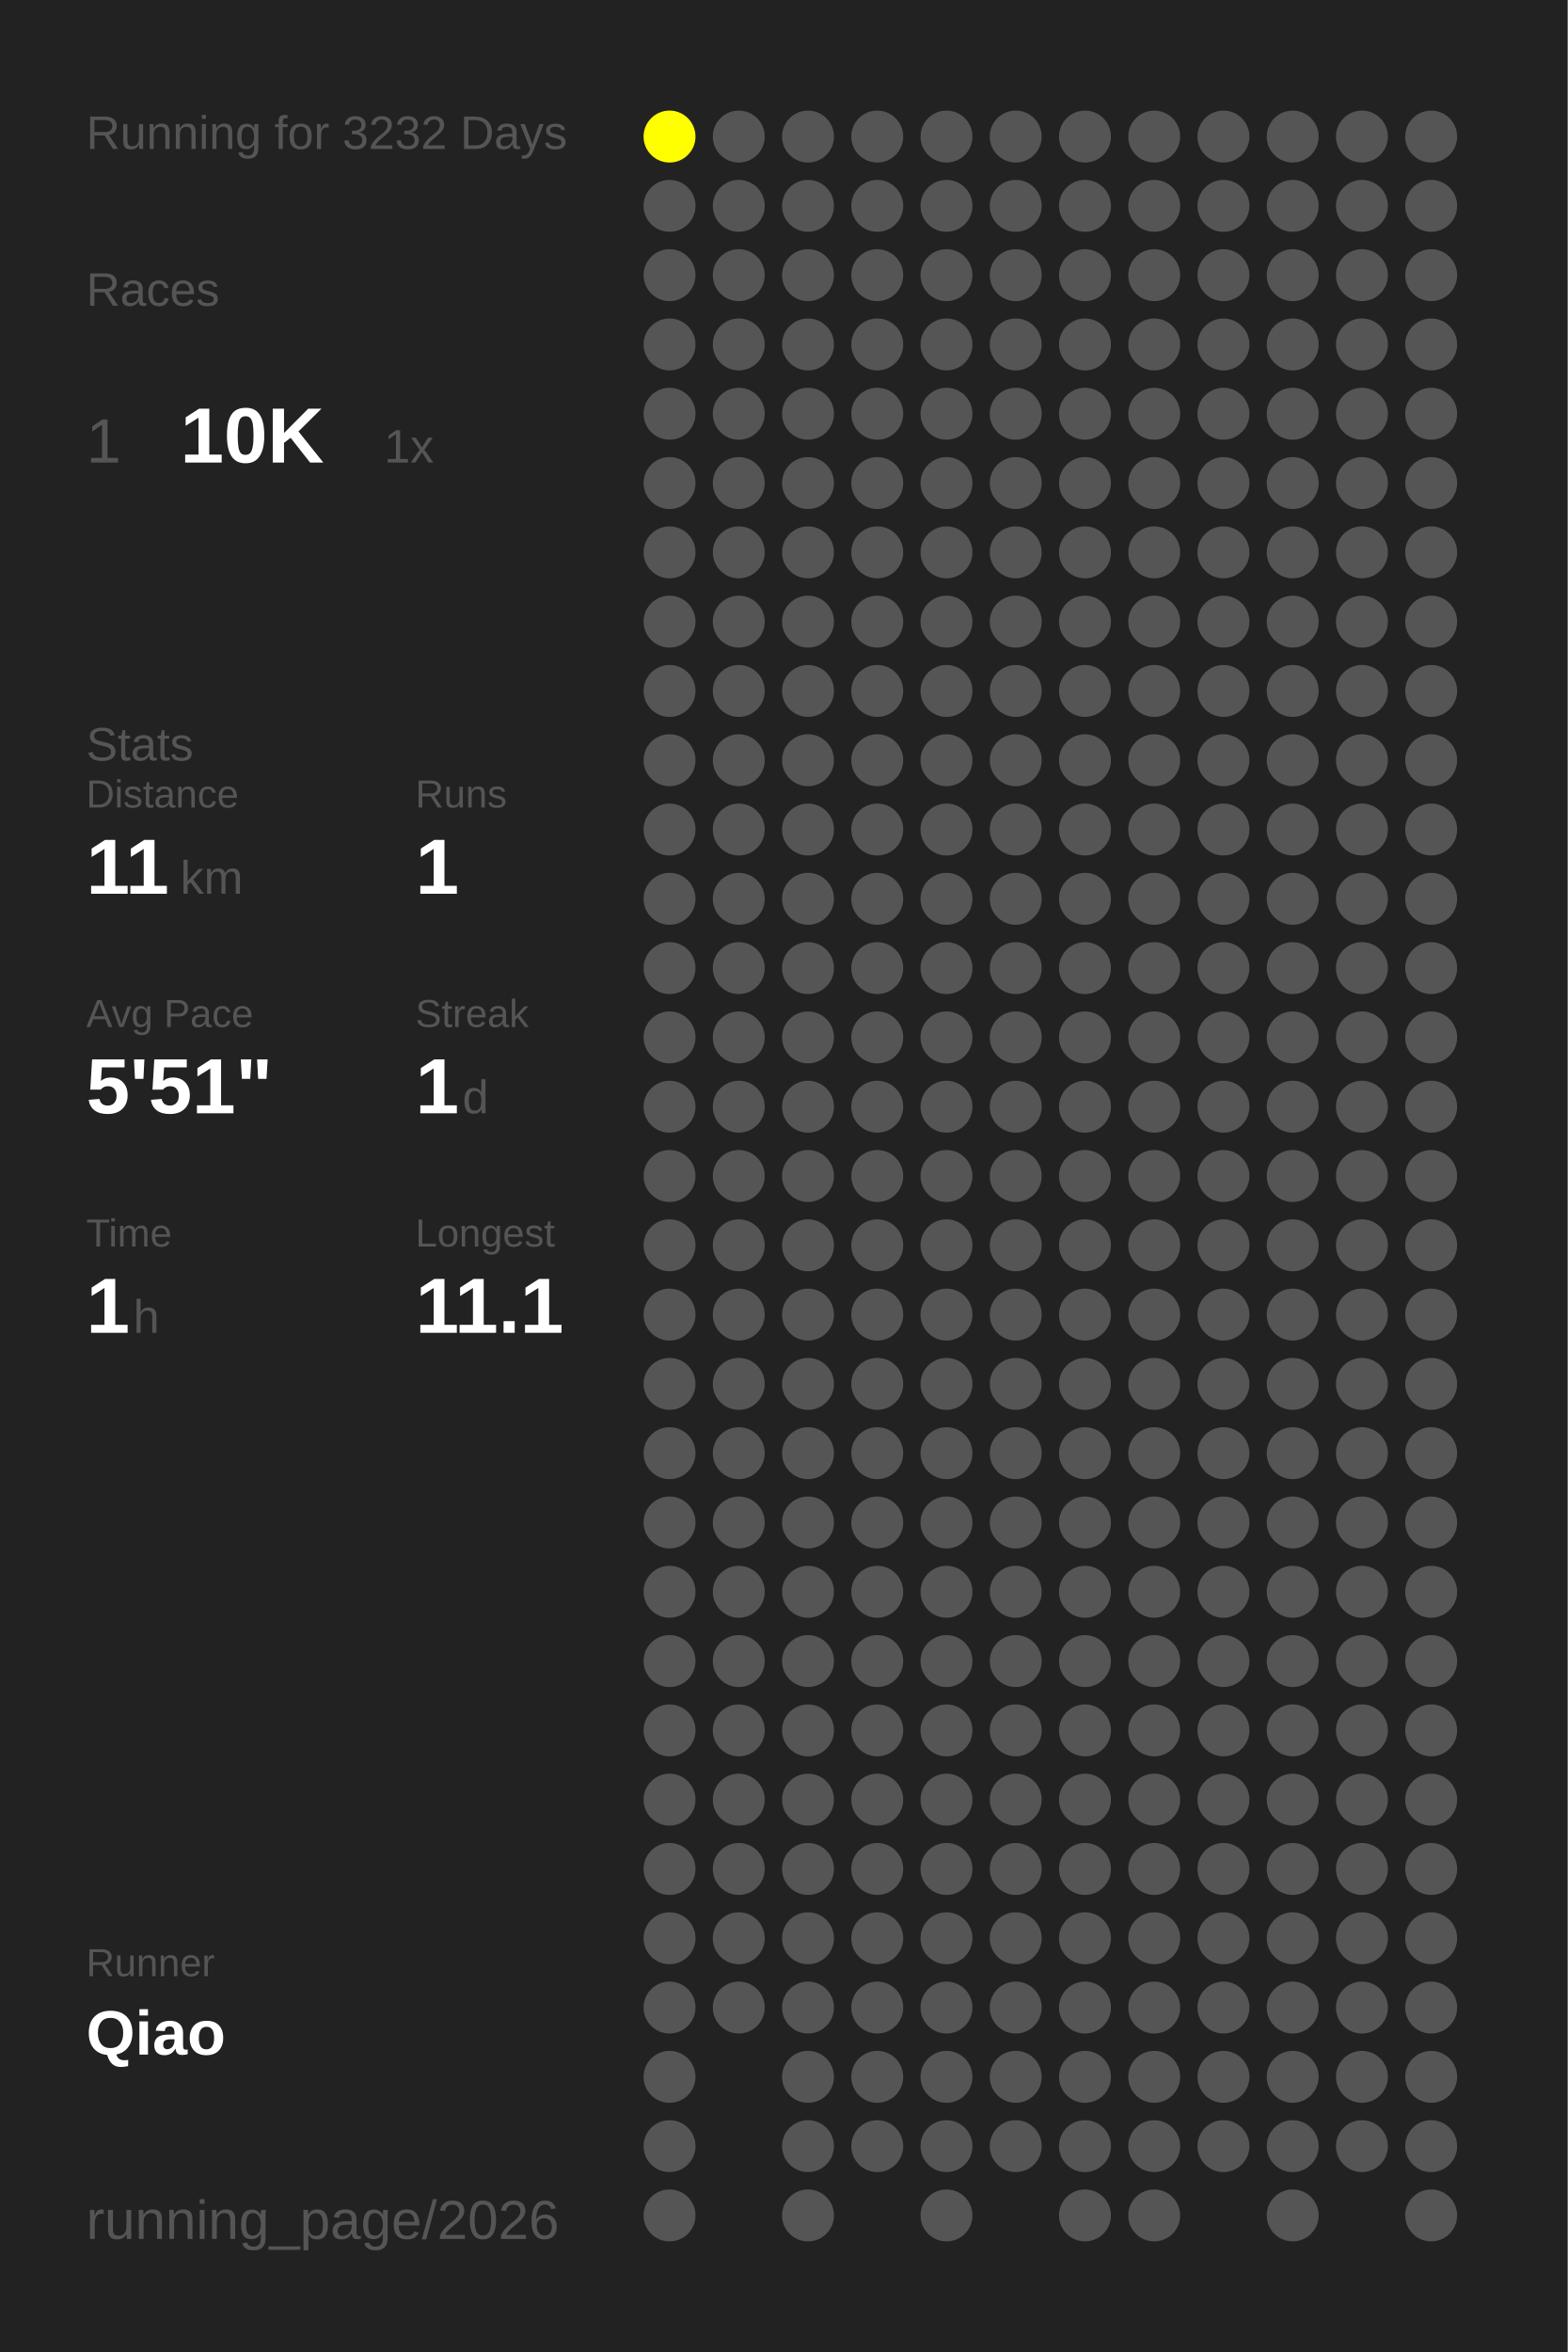
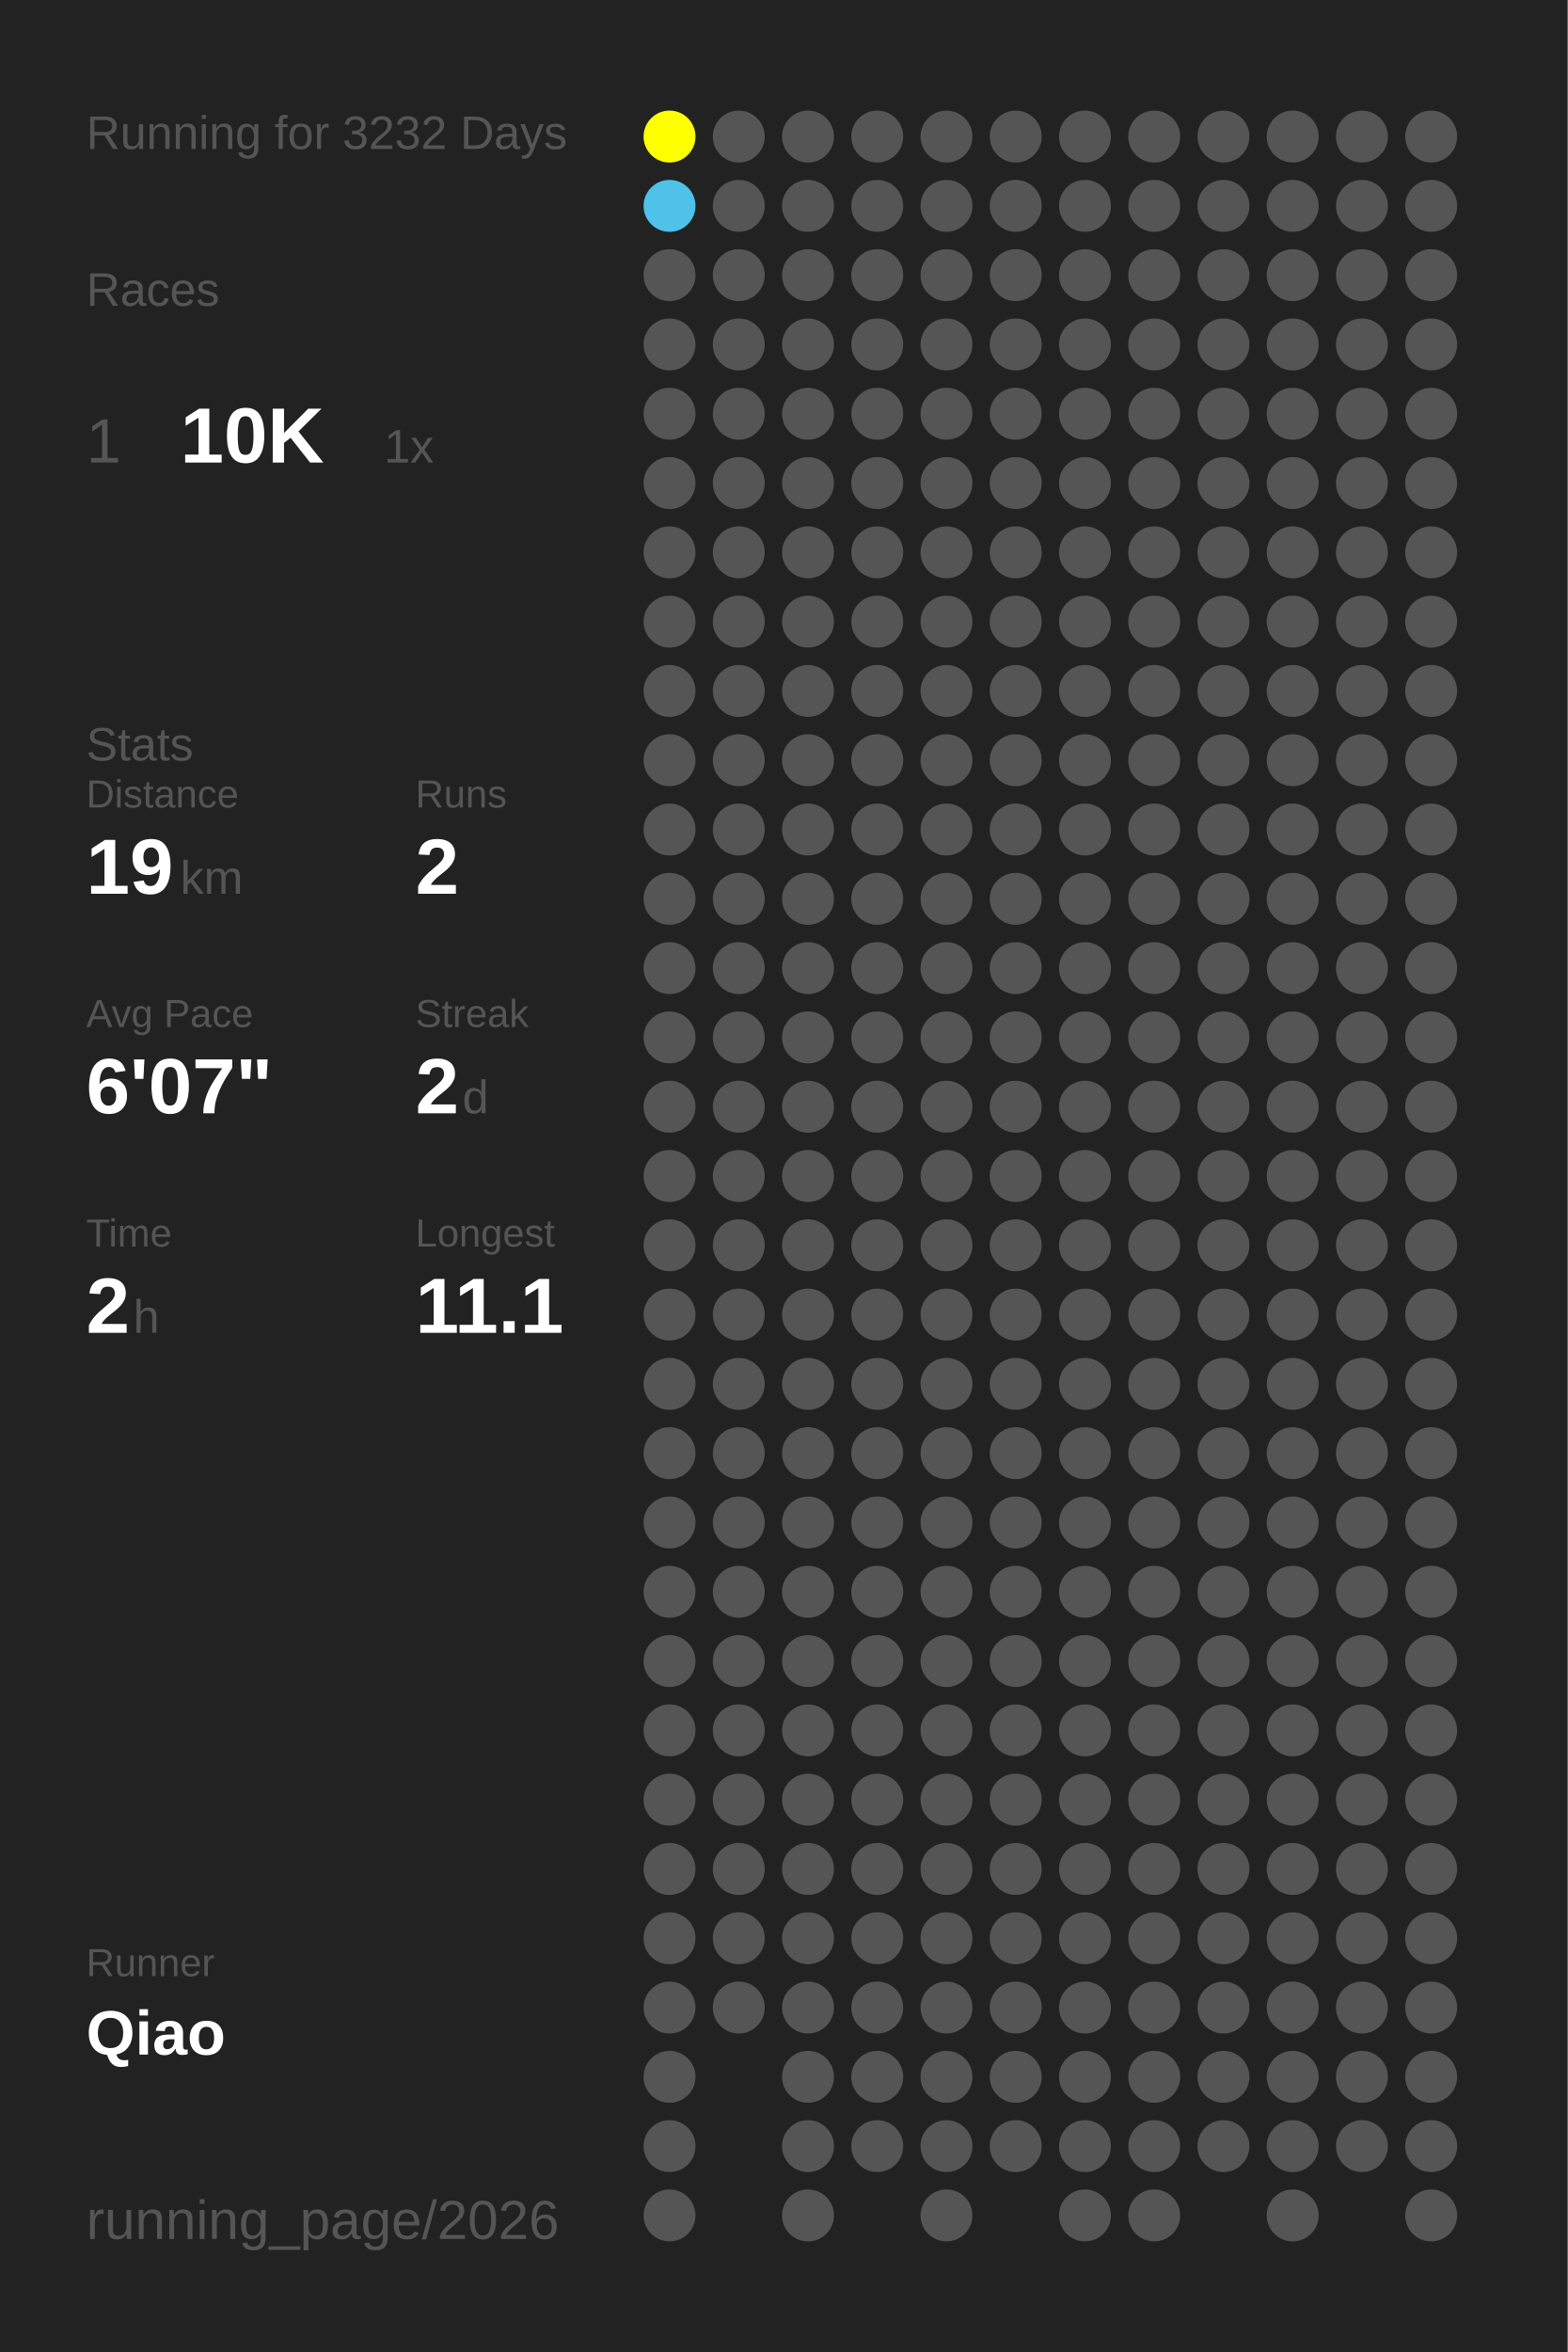
<svg xmlns="http://www.w3.org/2000/svg" baseProfile="full" height="300mm" version="1.1" viewBox="0,0,200,300" width="200mm">
  <defs />
  <rect fill="#222222" height="300" width="200" x="0" y="0" />
  <text fill="#555555" style="font-size:6px; font-family:Arial;" x="11" y="19">Running for 3232 Days</text>
  <text fill="#555555" style="font-size:6px; font-family:Arial;" x="11" y="39">Races</text>
  <text fill="#555555" style="font-size:8px; font-family:Arial;" x="11" y="59">1</text>
  <text fill="#FFFFFF" style="font-size:10px; font-family:Arial; font-weight:bold;" x="23" y="59">10K</text>
  <text fill="#555555" style="font-size:6px; font-family:Arial;" x="49" y="59">1x</text>
  <text fill="#555555" style="font-size:6px; font-family:Arial;" x="11" y="97">Stats</text>
  <text fill="#555555" style="font-size:5px; font-family:Arial;" x="11" y="103">Distance</text>
-   <text fill="#FFFFFF" style="font-size:10px; font-family:Arial; font-weight:bold;" x="11" y="114">11</text>
+   <text fill="#FFFFFF" style="font-size:10px; font-family:Arial; font-weight:bold;" x="11" y="114">19</text>
  <text fill="#555555" style="font-size:6px; font-family:Arial;" x="23" y="114">km</text>
  <text fill="#555555" style="font-size:5px; font-family:Arial;" x="53" y="103">Runs</text>
-   <text fill="#FFFFFF" style="font-size:10px; font-family:Arial; font-weight:bold;" x="53" y="114">1</text>
+   <text fill="#FFFFFF" style="font-size:10px; font-family:Arial; font-weight:bold;" x="53" y="114">2</text>
  <text fill="#555555" style="font-size:5px; font-family:Arial;" x="11" y="131">Avg Pace</text>
-   <text fill="#FFFFFF" style="font-size:10px; font-family:Arial; font-weight:bold;" x="11" y="142">5'51"</text>
+   <text fill="#FFFFFF" style="font-size:10px; font-family:Arial; font-weight:bold;" x="11" y="142">6'07"</text>
  <text fill="#555555" style="font-size:5px; font-family:Arial;" x="53" y="131">Streak</text>
-   <text fill="#FFFFFF" style="font-size:10px; font-family:Arial; font-weight:bold;" x="53" y="142">1</text>
+   <text fill="#FFFFFF" style="font-size:10px; font-family:Arial; font-weight:bold;" x="53" y="142">2</text>
  <text fill="#555555" style="font-size:6px; font-family:Arial;" x="59" y="142">d</text>
  <text fill="#555555" style="font-size:5px; font-family:Arial;" x="11" y="159">Time</text>
-   <text fill="#FFFFFF" style="font-size:10px; font-family:Arial; font-weight:bold;" x="11" y="170">1</text>
+   <text fill="#FFFFFF" style="font-size:10px; font-family:Arial; font-weight:bold;" x="11" y="170">2</text>
  <text fill="#555555" style="font-size:6px; font-family:Arial;" x="17" y="170">h</text>
  <text fill="#555555" style="font-size:5px; font-family:Arial;" x="53" y="159">Longest</text>
  <text fill="#FFFFFF" style="font-size:10px; font-family:Arial; font-weight:bold;" x="53" y="170">11.1</text>
  <text fill="#555555" style="font-size:5px; font-family:Arial;" x="11" y="252.065">Runner</text>
  <text fill="#FFFFFF" style="font-size:8px; font-family:Arial; font-weight:bold;" x="11" y="262.065">Qiao</text>
  <text fill="#555555" style="font-size:7px; font-family:Arial;" x="11" y="285.581">running_page/2026</text>
  <circle cx="85.417" cy="17.419" fill="#FFFF00" r="3.312" />
-   <circle cx="85.417" cy="26.258" fill="#555555" r="3.312" />
+   <circle cx="85.417" cy="26.258" fill="#4ec2e9" r="3.312" />
  <circle cx="85.417" cy="35.097" fill="#555555" r="3.312" />
  <circle cx="85.417" cy="43.935" fill="#555555" r="3.312" />
  <circle cx="85.417" cy="52.774" fill="#555555" r="3.312" />
  <circle cx="85.417" cy="61.613" fill="#555555" r="3.312" />
  <circle cx="85.417" cy="70.452" fill="#555555" r="3.312" />
  <circle cx="85.417" cy="79.29" fill="#555555" r="3.312" />
  <circle cx="85.417" cy="88.129" fill="#555555" r="3.312" />
  <circle cx="85.417" cy="96.968" fill="#555555" r="3.312" />
  <circle cx="85.417" cy="105.806" fill="#555555" r="3.312" />
  <circle cx="85.417" cy="114.645" fill="#555555" r="3.312" />
  <circle cx="85.417" cy="123.484" fill="#555555" r="3.312" />
  <circle cx="85.417" cy="132.323" fill="#555555" r="3.312" />
  <circle cx="85.417" cy="141.161" fill="#555555" r="3.312" />
  <circle cx="85.417" cy="150" fill="#555555" r="3.312" />
  <circle cx="85.417" cy="158.839" fill="#555555" r="3.312" />
  <circle cx="85.417" cy="167.677" fill="#555555" r="3.312" />
  <circle cx="85.417" cy="176.516" fill="#555555" r="3.312" />
  <circle cx="85.417" cy="185.355" fill="#555555" r="3.312" />
  <circle cx="85.417" cy="194.194" fill="#555555" r="3.312" />
  <circle cx="85.417" cy="203.032" fill="#555555" r="3.312" />
  <circle cx="85.417" cy="211.871" fill="#555555" r="3.312" />
  <circle cx="85.417" cy="220.71" fill="#555555" r="3.312" />
  <circle cx="85.417" cy="229.548" fill="#555555" r="3.312" />
  <circle cx="85.417" cy="238.387" fill="#555555" r="3.312" />
  <circle cx="85.417" cy="247.226" fill="#555555" r="3.312" />
  <circle cx="85.417" cy="256.065" fill="#555555" r="3.312" />
  <circle cx="85.417" cy="264.903" fill="#555555" r="3.312" />
  <circle cx="85.417" cy="273.742" fill="#555555" r="3.312" />
  <circle cx="85.417" cy="282.581" fill="#555555" r="3.312" />
  <circle cx="94.25" cy="17.419" fill="#555555" r="3.312" />
  <circle cx="94.25" cy="26.258" fill="#555555" r="3.312" />
  <circle cx="94.25" cy="35.097" fill="#555555" r="3.312" />
  <circle cx="94.25" cy="43.935" fill="#555555" r="3.312" />
  <circle cx="94.25" cy="52.774" fill="#555555" r="3.312" />
  <circle cx="94.25" cy="61.613" fill="#555555" r="3.312" />
  <circle cx="94.25" cy="70.452" fill="#555555" r="3.312" />
  <circle cx="94.25" cy="79.29" fill="#555555" r="3.312" />
  <circle cx="94.25" cy="88.129" fill="#555555" r="3.312" />
  <circle cx="94.25" cy="96.968" fill="#555555" r="3.312" />
  <circle cx="94.25" cy="105.806" fill="#555555" r="3.312" />
  <circle cx="94.25" cy="114.645" fill="#555555" r="3.312" />
  <circle cx="94.25" cy="123.484" fill="#555555" r="3.312" />
  <circle cx="94.25" cy="132.323" fill="#555555" r="3.312" />
  <circle cx="94.25" cy="141.161" fill="#555555" r="3.312" />
  <circle cx="94.25" cy="150" fill="#555555" r="3.312" />
  <circle cx="94.25" cy="158.839" fill="#555555" r="3.312" />
  <circle cx="94.25" cy="167.677" fill="#555555" r="3.312" />
  <circle cx="94.25" cy="176.516" fill="#555555" r="3.312" />
  <circle cx="94.25" cy="185.355" fill="#555555" r="3.312" />
  <circle cx="94.25" cy="194.194" fill="#555555" r="3.312" />
  <circle cx="94.25" cy="203.032" fill="#555555" r="3.312" />
  <circle cx="94.25" cy="211.871" fill="#555555" r="3.312" />
  <circle cx="94.25" cy="220.71" fill="#555555" r="3.312" />
  <circle cx="94.25" cy="229.548" fill="#555555" r="3.312" />
  <circle cx="94.25" cy="238.387" fill="#555555" r="3.312" />
  <circle cx="94.25" cy="247.226" fill="#555555" r="3.312" />
  <circle cx="94.25" cy="256.065" fill="#555555" r="3.312" />
  <circle cx="103.083" cy="17.419" fill="#555555" r="3.312" />
  <circle cx="103.083" cy="26.258" fill="#555555" r="3.312" />
  <circle cx="103.083" cy="35.097" fill="#555555" r="3.312" />
  <circle cx="103.083" cy="43.935" fill="#555555" r="3.312" />
  <circle cx="103.083" cy="52.774" fill="#555555" r="3.312" />
  <circle cx="103.083" cy="61.613" fill="#555555" r="3.312" />
  <circle cx="103.083" cy="70.452" fill="#555555" r="3.312" />
  <circle cx="103.083" cy="79.29" fill="#555555" r="3.312" />
  <circle cx="103.083" cy="88.129" fill="#555555" r="3.312" />
  <circle cx="103.083" cy="96.968" fill="#555555" r="3.312" />
  <circle cx="103.083" cy="105.806" fill="#555555" r="3.312" />
  <circle cx="103.083" cy="114.645" fill="#555555" r="3.312" />
  <circle cx="103.083" cy="123.484" fill="#555555" r="3.312" />
  <circle cx="103.083" cy="132.323" fill="#555555" r="3.312" />
  <circle cx="103.083" cy="141.161" fill="#555555" r="3.312" />
  <circle cx="103.083" cy="150" fill="#555555" r="3.312" />
  <circle cx="103.083" cy="158.839" fill="#555555" r="3.312" />
  <circle cx="103.083" cy="167.677" fill="#555555" r="3.312" />
  <circle cx="103.083" cy="176.516" fill="#555555" r="3.312" />
  <circle cx="103.083" cy="185.355" fill="#555555" r="3.312" />
  <circle cx="103.083" cy="194.194" fill="#555555" r="3.312" />
  <circle cx="103.083" cy="203.032" fill="#555555" r="3.312" />
  <circle cx="103.083" cy="211.871" fill="#555555" r="3.312" />
  <circle cx="103.083" cy="220.71" fill="#555555" r="3.312" />
  <circle cx="103.083" cy="229.548" fill="#555555" r="3.312" />
  <circle cx="103.083" cy="238.387" fill="#555555" r="3.312" />
  <circle cx="103.083" cy="247.226" fill="#555555" r="3.312" />
  <circle cx="103.083" cy="256.065" fill="#555555" r="3.312" />
  <circle cx="103.083" cy="264.903" fill="#555555" r="3.312" />
  <circle cx="103.083" cy="273.742" fill="#555555" r="3.312" />
  <circle cx="103.083" cy="282.581" fill="#555555" r="3.312" />
  <circle cx="111.917" cy="17.419" fill="#555555" r="3.312" />
  <circle cx="111.917" cy="26.258" fill="#555555" r="3.312" />
  <circle cx="111.917" cy="35.097" fill="#555555" r="3.312" />
  <circle cx="111.917" cy="43.935" fill="#555555" r="3.312" />
  <circle cx="111.917" cy="52.774" fill="#555555" r="3.312" />
  <circle cx="111.917" cy="61.613" fill="#555555" r="3.312" />
  <circle cx="111.917" cy="70.452" fill="#555555" r="3.312" />
  <circle cx="111.917" cy="79.29" fill="#555555" r="3.312" />
  <circle cx="111.917" cy="88.129" fill="#555555" r="3.312" />
  <circle cx="111.917" cy="96.968" fill="#555555" r="3.312" />
  <circle cx="111.917" cy="105.806" fill="#555555" r="3.312" />
  <circle cx="111.917" cy="114.645" fill="#555555" r="3.312" />
  <circle cx="111.917" cy="123.484" fill="#555555" r="3.312" />
  <circle cx="111.917" cy="132.323" fill="#555555" r="3.312" />
  <circle cx="111.917" cy="141.161" fill="#555555" r="3.312" />
  <circle cx="111.917" cy="150" fill="#555555" r="3.312" />
  <circle cx="111.917" cy="158.839" fill="#555555" r="3.312" />
  <circle cx="111.917" cy="167.677" fill="#555555" r="3.312" />
  <circle cx="111.917" cy="176.516" fill="#555555" r="3.312" />
  <circle cx="111.917" cy="185.355" fill="#555555" r="3.312" />
  <circle cx="111.917" cy="194.194" fill="#555555" r="3.312" />
  <circle cx="111.917" cy="203.032" fill="#555555" r="3.312" />
  <circle cx="111.917" cy="211.871" fill="#555555" r="3.312" />
  <circle cx="111.917" cy="220.71" fill="#555555" r="3.312" />
  <circle cx="111.917" cy="229.548" fill="#555555" r="3.312" />
  <circle cx="111.917" cy="238.387" fill="#555555" r="3.312" />
  <circle cx="111.917" cy="247.226" fill="#555555" r="3.312" />
  <circle cx="111.917" cy="256.065" fill="#555555" r="3.312" />
  <circle cx="111.917" cy="264.903" fill="#555555" r="3.312" />
  <circle cx="111.917" cy="273.742" fill="#555555" r="3.312" />
  <circle cx="120.75" cy="17.419" fill="#555555" r="3.312" />
  <circle cx="120.75" cy="26.258" fill="#555555" r="3.312" />
  <circle cx="120.75" cy="35.097" fill="#555555" r="3.312" />
  <circle cx="120.75" cy="43.935" fill="#555555" r="3.312" />
  <circle cx="120.75" cy="52.774" fill="#555555" r="3.312" />
  <circle cx="120.75" cy="61.613" fill="#555555" r="3.312" />
  <circle cx="120.75" cy="70.452" fill="#555555" r="3.312" />
  <circle cx="120.75" cy="79.29" fill="#555555" r="3.312" />
  <circle cx="120.75" cy="88.129" fill="#555555" r="3.312" />
  <circle cx="120.75" cy="96.968" fill="#555555" r="3.312" />
  <circle cx="120.75" cy="105.806" fill="#555555" r="3.312" />
  <circle cx="120.75" cy="114.645" fill="#555555" r="3.312" />
  <circle cx="120.75" cy="123.484" fill="#555555" r="3.312" />
  <circle cx="120.75" cy="132.323" fill="#555555" r="3.312" />
  <circle cx="120.75" cy="141.161" fill="#555555" r="3.312" />
  <circle cx="120.75" cy="150" fill="#555555" r="3.312" />
  <circle cx="120.75" cy="158.839" fill="#555555" r="3.312" />
  <circle cx="120.75" cy="167.677" fill="#555555" r="3.312" />
  <circle cx="120.75" cy="176.516" fill="#555555" r="3.312" />
  <circle cx="120.75" cy="185.355" fill="#555555" r="3.312" />
  <circle cx="120.75" cy="194.194" fill="#555555" r="3.312" />
  <circle cx="120.75" cy="203.032" fill="#555555" r="3.312" />
  <circle cx="120.75" cy="211.871" fill="#555555" r="3.312" />
  <circle cx="120.75" cy="220.71" fill="#555555" r="3.312" />
  <circle cx="120.75" cy="229.548" fill="#555555" r="3.312" />
  <circle cx="120.75" cy="238.387" fill="#555555" r="3.312" />
  <circle cx="120.75" cy="247.226" fill="#555555" r="3.312" />
  <circle cx="120.75" cy="256.065" fill="#555555" r="3.312" />
  <circle cx="120.75" cy="264.903" fill="#555555" r="3.312" />
  <circle cx="120.75" cy="273.742" fill="#555555" r="3.312" />
  <circle cx="120.75" cy="282.581" fill="#555555" r="3.312" />
  <circle cx="129.583" cy="17.419" fill="#555555" r="3.312" />
  <circle cx="129.583" cy="26.258" fill="#555555" r="3.312" />
  <circle cx="129.583" cy="35.097" fill="#555555" r="3.312" />
  <circle cx="129.583" cy="43.935" fill="#555555" r="3.312" />
  <circle cx="129.583" cy="52.774" fill="#555555" r="3.312" />
  <circle cx="129.583" cy="61.613" fill="#555555" r="3.312" />
  <circle cx="129.583" cy="70.452" fill="#555555" r="3.312" />
  <circle cx="129.583" cy="79.29" fill="#555555" r="3.312" />
  <circle cx="129.583" cy="88.129" fill="#555555" r="3.312" />
  <circle cx="129.583" cy="96.968" fill="#555555" r="3.312" />
  <circle cx="129.583" cy="105.806" fill="#555555" r="3.312" />
  <circle cx="129.583" cy="114.645" fill="#555555" r="3.312" />
  <circle cx="129.583" cy="123.484" fill="#555555" r="3.312" />
  <circle cx="129.583" cy="132.323" fill="#555555" r="3.312" />
  <circle cx="129.583" cy="141.161" fill="#555555" r="3.312" />
  <circle cx="129.583" cy="150" fill="#555555" r="3.312" />
  <circle cx="129.583" cy="158.839" fill="#555555" r="3.312" />
  <circle cx="129.583" cy="167.677" fill="#555555" r="3.312" />
  <circle cx="129.583" cy="176.516" fill="#555555" r="3.312" />
  <circle cx="129.583" cy="185.355" fill="#555555" r="3.312" />
  <circle cx="129.583" cy="194.194" fill="#555555" r="3.312" />
  <circle cx="129.583" cy="203.032" fill="#555555" r="3.312" />
  <circle cx="129.583" cy="211.871" fill="#555555" r="3.312" />
  <circle cx="129.583" cy="220.71" fill="#555555" r="3.312" />
  <circle cx="129.583" cy="229.548" fill="#555555" r="3.312" />
  <circle cx="129.583" cy="238.387" fill="#555555" r="3.312" />
  <circle cx="129.583" cy="247.226" fill="#555555" r="3.312" />
  <circle cx="129.583" cy="256.065" fill="#555555" r="3.312" />
  <circle cx="129.583" cy="264.903" fill="#555555" r="3.312" />
  <circle cx="129.583" cy="273.742" fill="#555555" r="3.312" />
  <circle cx="138.417" cy="17.419" fill="#555555" r="3.312" />
  <circle cx="138.417" cy="26.258" fill="#555555" r="3.312" />
  <circle cx="138.417" cy="35.097" fill="#555555" r="3.312" />
  <circle cx="138.417" cy="43.935" fill="#555555" r="3.312" />
  <circle cx="138.417" cy="52.774" fill="#555555" r="3.312" />
  <circle cx="138.417" cy="61.613" fill="#555555" r="3.312" />
  <circle cx="138.417" cy="70.452" fill="#555555" r="3.312" />
  <circle cx="138.417" cy="79.29" fill="#555555" r="3.312" />
  <circle cx="138.417" cy="88.129" fill="#555555" r="3.312" />
  <circle cx="138.417" cy="96.968" fill="#555555" r="3.312" />
  <circle cx="138.417" cy="105.806" fill="#555555" r="3.312" />
  <circle cx="138.417" cy="114.645" fill="#555555" r="3.312" />
  <circle cx="138.417" cy="123.484" fill="#555555" r="3.312" />
  <circle cx="138.417" cy="132.323" fill="#555555" r="3.312" />
  <circle cx="138.417" cy="141.161" fill="#555555" r="3.312" />
  <circle cx="138.417" cy="150" fill="#555555" r="3.312" />
  <circle cx="138.417" cy="158.839" fill="#555555" r="3.312" />
  <circle cx="138.417" cy="167.677" fill="#555555" r="3.312" />
  <circle cx="138.417" cy="176.516" fill="#555555" r="3.312" />
  <circle cx="138.417" cy="185.355" fill="#555555" r="3.312" />
  <circle cx="138.417" cy="194.194" fill="#555555" r="3.312" />
  <circle cx="138.417" cy="203.032" fill="#555555" r="3.312" />
  <circle cx="138.417" cy="211.871" fill="#555555" r="3.312" />
  <circle cx="138.417" cy="220.71" fill="#555555" r="3.312" />
  <circle cx="138.417" cy="229.548" fill="#555555" r="3.312" />
  <circle cx="138.417" cy="238.387" fill="#555555" r="3.312" />
  <circle cx="138.417" cy="247.226" fill="#555555" r="3.312" />
  <circle cx="138.417" cy="256.065" fill="#555555" r="3.312" />
  <circle cx="138.417" cy="264.903" fill="#555555" r="3.312" />
  <circle cx="138.417" cy="273.742" fill="#555555" r="3.312" />
  <circle cx="138.417" cy="282.581" fill="#555555" r="3.312" />
  <circle cx="147.25" cy="17.419" fill="#555555" r="3.312" />
  <circle cx="147.25" cy="26.258" fill="#555555" r="3.312" />
  <circle cx="147.25" cy="35.097" fill="#555555" r="3.312" />
  <circle cx="147.25" cy="43.935" fill="#555555" r="3.312" />
  <circle cx="147.25" cy="52.774" fill="#555555" r="3.312" />
  <circle cx="147.25" cy="61.613" fill="#555555" r="3.312" />
  <circle cx="147.25" cy="70.452" fill="#555555" r="3.312" />
  <circle cx="147.25" cy="79.29" fill="#555555" r="3.312" />
  <circle cx="147.25" cy="88.129" fill="#555555" r="3.312" />
  <circle cx="147.25" cy="96.968" fill="#555555" r="3.312" />
  <circle cx="147.25" cy="105.806" fill="#555555" r="3.312" />
  <circle cx="147.25" cy="114.645" fill="#555555" r="3.312" />
  <circle cx="147.25" cy="123.484" fill="#555555" r="3.312" />
  <circle cx="147.25" cy="132.323" fill="#555555" r="3.312" />
  <circle cx="147.25" cy="141.161" fill="#555555" r="3.312" />
  <circle cx="147.25" cy="150" fill="#555555" r="3.312" />
  <circle cx="147.25" cy="158.839" fill="#555555" r="3.312" />
  <circle cx="147.25" cy="167.677" fill="#555555" r="3.312" />
  <circle cx="147.25" cy="176.516" fill="#555555" r="3.312" />
  <circle cx="147.25" cy="185.355" fill="#555555" r="3.312" />
  <circle cx="147.25" cy="194.194" fill="#555555" r="3.312" />
  <circle cx="147.25" cy="203.032" fill="#555555" r="3.312" />
  <circle cx="147.25" cy="211.871" fill="#555555" r="3.312" />
  <circle cx="147.25" cy="220.71" fill="#555555" r="3.312" />
  <circle cx="147.25" cy="229.548" fill="#555555" r="3.312" />
  <circle cx="147.25" cy="238.387" fill="#555555" r="3.312" />
  <circle cx="147.25" cy="247.226" fill="#555555" r="3.312" />
  <circle cx="147.25" cy="256.065" fill="#555555" r="3.312" />
  <circle cx="147.25" cy="264.903" fill="#555555" r="3.312" />
  <circle cx="147.25" cy="273.742" fill="#555555" r="3.312" />
  <circle cx="147.25" cy="282.581" fill="#555555" r="3.312" />
  <circle cx="156.083" cy="17.419" fill="#555555" r="3.312" />
  <circle cx="156.083" cy="26.258" fill="#555555" r="3.312" />
  <circle cx="156.083" cy="35.097" fill="#555555" r="3.312" />
  <circle cx="156.083" cy="43.935" fill="#555555" r="3.312" />
  <circle cx="156.083" cy="52.774" fill="#555555" r="3.312" />
  <circle cx="156.083" cy="61.613" fill="#555555" r="3.312" />
  <circle cx="156.083" cy="70.452" fill="#555555" r="3.312" />
  <circle cx="156.083" cy="79.29" fill="#555555" r="3.312" />
  <circle cx="156.083" cy="88.129" fill="#555555" r="3.312" />
  <circle cx="156.083" cy="96.968" fill="#555555" r="3.312" />
  <circle cx="156.083" cy="105.806" fill="#555555" r="3.312" />
  <circle cx="156.083" cy="114.645" fill="#555555" r="3.312" />
  <circle cx="156.083" cy="123.484" fill="#555555" r="3.312" />
  <circle cx="156.083" cy="132.323" fill="#555555" r="3.312" />
  <circle cx="156.083" cy="141.161" fill="#555555" r="3.312" />
  <circle cx="156.083" cy="150" fill="#555555" r="3.312" />
  <circle cx="156.083" cy="158.839" fill="#555555" r="3.312" />
  <circle cx="156.083" cy="167.677" fill="#555555" r="3.312" />
  <circle cx="156.083" cy="176.516" fill="#555555" r="3.312" />
  <circle cx="156.083" cy="185.355" fill="#555555" r="3.312" />
  <circle cx="156.083" cy="194.194" fill="#555555" r="3.312" />
  <circle cx="156.083" cy="203.032" fill="#555555" r="3.312" />
  <circle cx="156.083" cy="211.871" fill="#555555" r="3.312" />
  <circle cx="156.083" cy="220.71" fill="#555555" r="3.312" />
  <circle cx="156.083" cy="229.548" fill="#555555" r="3.312" />
  <circle cx="156.083" cy="238.387" fill="#555555" r="3.312" />
  <circle cx="156.083" cy="247.226" fill="#555555" r="3.312" />
  <circle cx="156.083" cy="256.065" fill="#555555" r="3.312" />
  <circle cx="156.083" cy="264.903" fill="#555555" r="3.312" />
  <circle cx="156.083" cy="273.742" fill="#555555" r="3.312" />
  <circle cx="164.917" cy="17.419" fill="#555555" r="3.312" />
  <circle cx="164.917" cy="26.258" fill="#555555" r="3.312" />
  <circle cx="164.917" cy="35.097" fill="#555555" r="3.312" />
  <circle cx="164.917" cy="43.935" fill="#555555" r="3.312" />
  <circle cx="164.917" cy="52.774" fill="#555555" r="3.312" />
  <circle cx="164.917" cy="61.613" fill="#555555" r="3.312" />
  <circle cx="164.917" cy="70.452" fill="#555555" r="3.312" />
  <circle cx="164.917" cy="79.29" fill="#555555" r="3.312" />
  <circle cx="164.917" cy="88.129" fill="#555555" r="3.312" />
  <circle cx="164.917" cy="96.968" fill="#555555" r="3.312" />
  <circle cx="164.917" cy="105.806" fill="#555555" r="3.312" />
  <circle cx="164.917" cy="114.645" fill="#555555" r="3.312" />
  <circle cx="164.917" cy="123.484" fill="#555555" r="3.312" />
  <circle cx="164.917" cy="132.323" fill="#555555" r="3.312" />
  <circle cx="164.917" cy="141.161" fill="#555555" r="3.312" />
  <circle cx="164.917" cy="150" fill="#555555" r="3.312" />
  <circle cx="164.917" cy="158.839" fill="#555555" r="3.312" />
  <circle cx="164.917" cy="167.677" fill="#555555" r="3.312" />
  <circle cx="164.917" cy="176.516" fill="#555555" r="3.312" />
  <circle cx="164.917" cy="185.355" fill="#555555" r="3.312" />
  <circle cx="164.917" cy="194.194" fill="#555555" r="3.312" />
  <circle cx="164.917" cy="203.032" fill="#555555" r="3.312" />
  <circle cx="164.917" cy="211.871" fill="#555555" r="3.312" />
  <circle cx="164.917" cy="220.71" fill="#555555" r="3.312" />
  <circle cx="164.917" cy="229.548" fill="#555555" r="3.312" />
  <circle cx="164.917" cy="238.387" fill="#555555" r="3.312" />
  <circle cx="164.917" cy="247.226" fill="#555555" r="3.312" />
  <circle cx="164.917" cy="256.065" fill="#555555" r="3.312" />
  <circle cx="164.917" cy="264.903" fill="#555555" r="3.312" />
  <circle cx="164.917" cy="273.742" fill="#555555" r="3.312" />
  <circle cx="164.917" cy="282.581" fill="#555555" r="3.312" />
  <circle cx="173.75" cy="17.419" fill="#555555" r="3.312" />
  <circle cx="173.75" cy="26.258" fill="#555555" r="3.312" />
  <circle cx="173.75" cy="35.097" fill="#555555" r="3.312" />
  <circle cx="173.75" cy="43.935" fill="#555555" r="3.312" />
  <circle cx="173.75" cy="52.774" fill="#555555" r="3.312" />
  <circle cx="173.75" cy="61.613" fill="#555555" r="3.312" />
  <circle cx="173.75" cy="70.452" fill="#555555" r="3.312" />
  <circle cx="173.75" cy="79.29" fill="#555555" r="3.312" />
  <circle cx="173.75" cy="88.129" fill="#555555" r="3.312" />
  <circle cx="173.75" cy="96.968" fill="#555555" r="3.312" />
  <circle cx="173.75" cy="105.806" fill="#555555" r="3.312" />
  <circle cx="173.75" cy="114.645" fill="#555555" r="3.312" />
  <circle cx="173.75" cy="123.484" fill="#555555" r="3.312" />
  <circle cx="173.75" cy="132.323" fill="#555555" r="3.312" />
  <circle cx="173.75" cy="141.161" fill="#555555" r="3.312" />
  <circle cx="173.75" cy="150" fill="#555555" r="3.312" />
  <circle cx="173.75" cy="158.839" fill="#555555" r="3.312" />
  <circle cx="173.75" cy="167.677" fill="#555555" r="3.312" />
  <circle cx="173.75" cy="176.516" fill="#555555" r="3.312" />
  <circle cx="173.75" cy="185.355" fill="#555555" r="3.312" />
  <circle cx="173.75" cy="194.194" fill="#555555" r="3.312" />
  <circle cx="173.75" cy="203.032" fill="#555555" r="3.312" />
  <circle cx="173.75" cy="211.871" fill="#555555" r="3.312" />
  <circle cx="173.75" cy="220.71" fill="#555555" r="3.312" />
  <circle cx="173.75" cy="229.548" fill="#555555" r="3.312" />
  <circle cx="173.75" cy="238.387" fill="#555555" r="3.312" />
  <circle cx="173.75" cy="247.226" fill="#555555" r="3.312" />
  <circle cx="173.75" cy="256.065" fill="#555555" r="3.312" />
  <circle cx="173.75" cy="264.903" fill="#555555" r="3.312" />
  <circle cx="173.75" cy="273.742" fill="#555555" r="3.312" />
  <circle cx="182.583" cy="17.419" fill="#555555" r="3.312" />
  <circle cx="182.583" cy="26.258" fill="#555555" r="3.312" />
  <circle cx="182.583" cy="35.097" fill="#555555" r="3.312" />
  <circle cx="182.583" cy="43.935" fill="#555555" r="3.312" />
  <circle cx="182.583" cy="52.774" fill="#555555" r="3.312" />
  <circle cx="182.583" cy="61.613" fill="#555555" r="3.312" />
  <circle cx="182.583" cy="70.452" fill="#555555" r="3.312" />
  <circle cx="182.583" cy="79.29" fill="#555555" r="3.312" />
  <circle cx="182.583" cy="88.129" fill="#555555" r="3.312" />
  <circle cx="182.583" cy="96.968" fill="#555555" r="3.312" />
  <circle cx="182.583" cy="105.806" fill="#555555" r="3.312" />
  <circle cx="182.583" cy="114.645" fill="#555555" r="3.312" />
  <circle cx="182.583" cy="123.484" fill="#555555" r="3.312" />
  <circle cx="182.583" cy="132.323" fill="#555555" r="3.312" />
  <circle cx="182.583" cy="141.161" fill="#555555" r="3.312" />
  <circle cx="182.583" cy="150" fill="#555555" r="3.312" />
  <circle cx="182.583" cy="158.839" fill="#555555" r="3.312" />
  <circle cx="182.583" cy="167.677" fill="#555555" r="3.312" />
  <circle cx="182.583" cy="176.516" fill="#555555" r="3.312" />
  <circle cx="182.583" cy="185.355" fill="#555555" r="3.312" />
  <circle cx="182.583" cy="194.194" fill="#555555" r="3.312" />
  <circle cx="182.583" cy="203.032" fill="#555555" r="3.312" />
  <circle cx="182.583" cy="211.871" fill="#555555" r="3.312" />
  <circle cx="182.583" cy="220.71" fill="#555555" r="3.312" />
  <circle cx="182.583" cy="229.548" fill="#555555" r="3.312" />
  <circle cx="182.583" cy="238.387" fill="#555555" r="3.312" />
  <circle cx="182.583" cy="247.226" fill="#555555" r="3.312" />
  <circle cx="182.583" cy="256.065" fill="#555555" r="3.312" />
  <circle cx="182.583" cy="264.903" fill="#555555" r="3.312" />
  <circle cx="182.583" cy="273.742" fill="#555555" r="3.312" />
  <circle cx="182.583" cy="282.581" fill="#555555" r="3.312" />
</svg>
